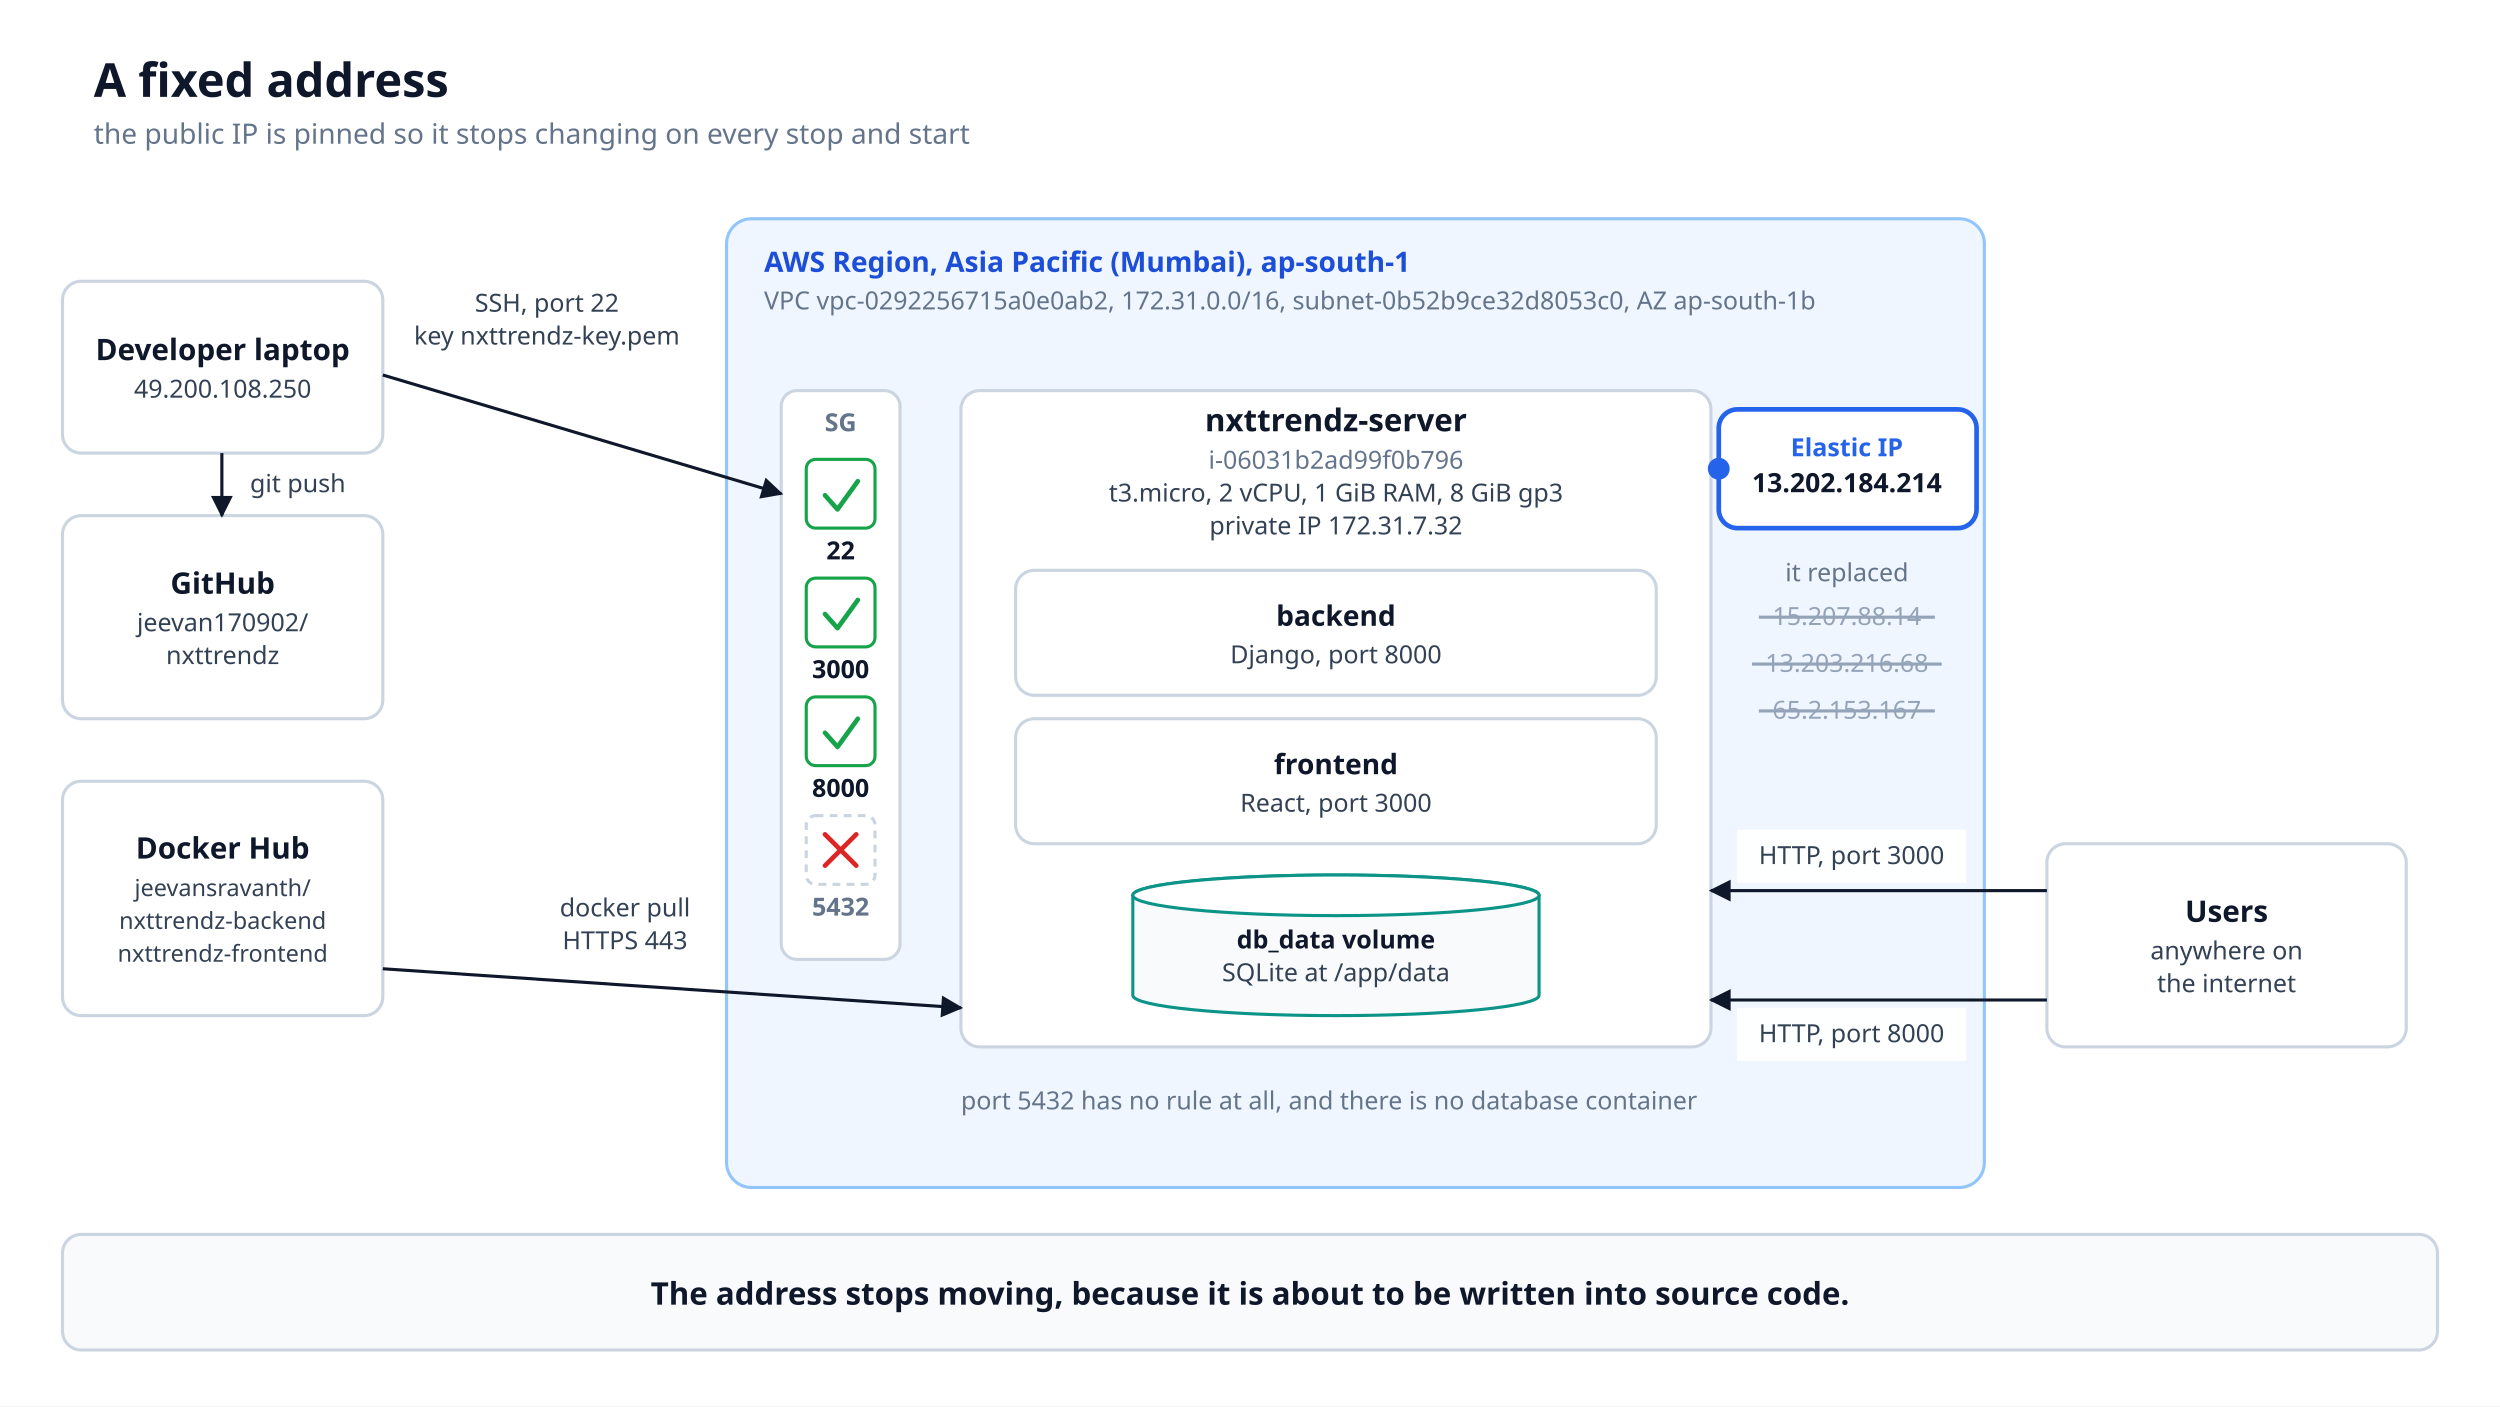
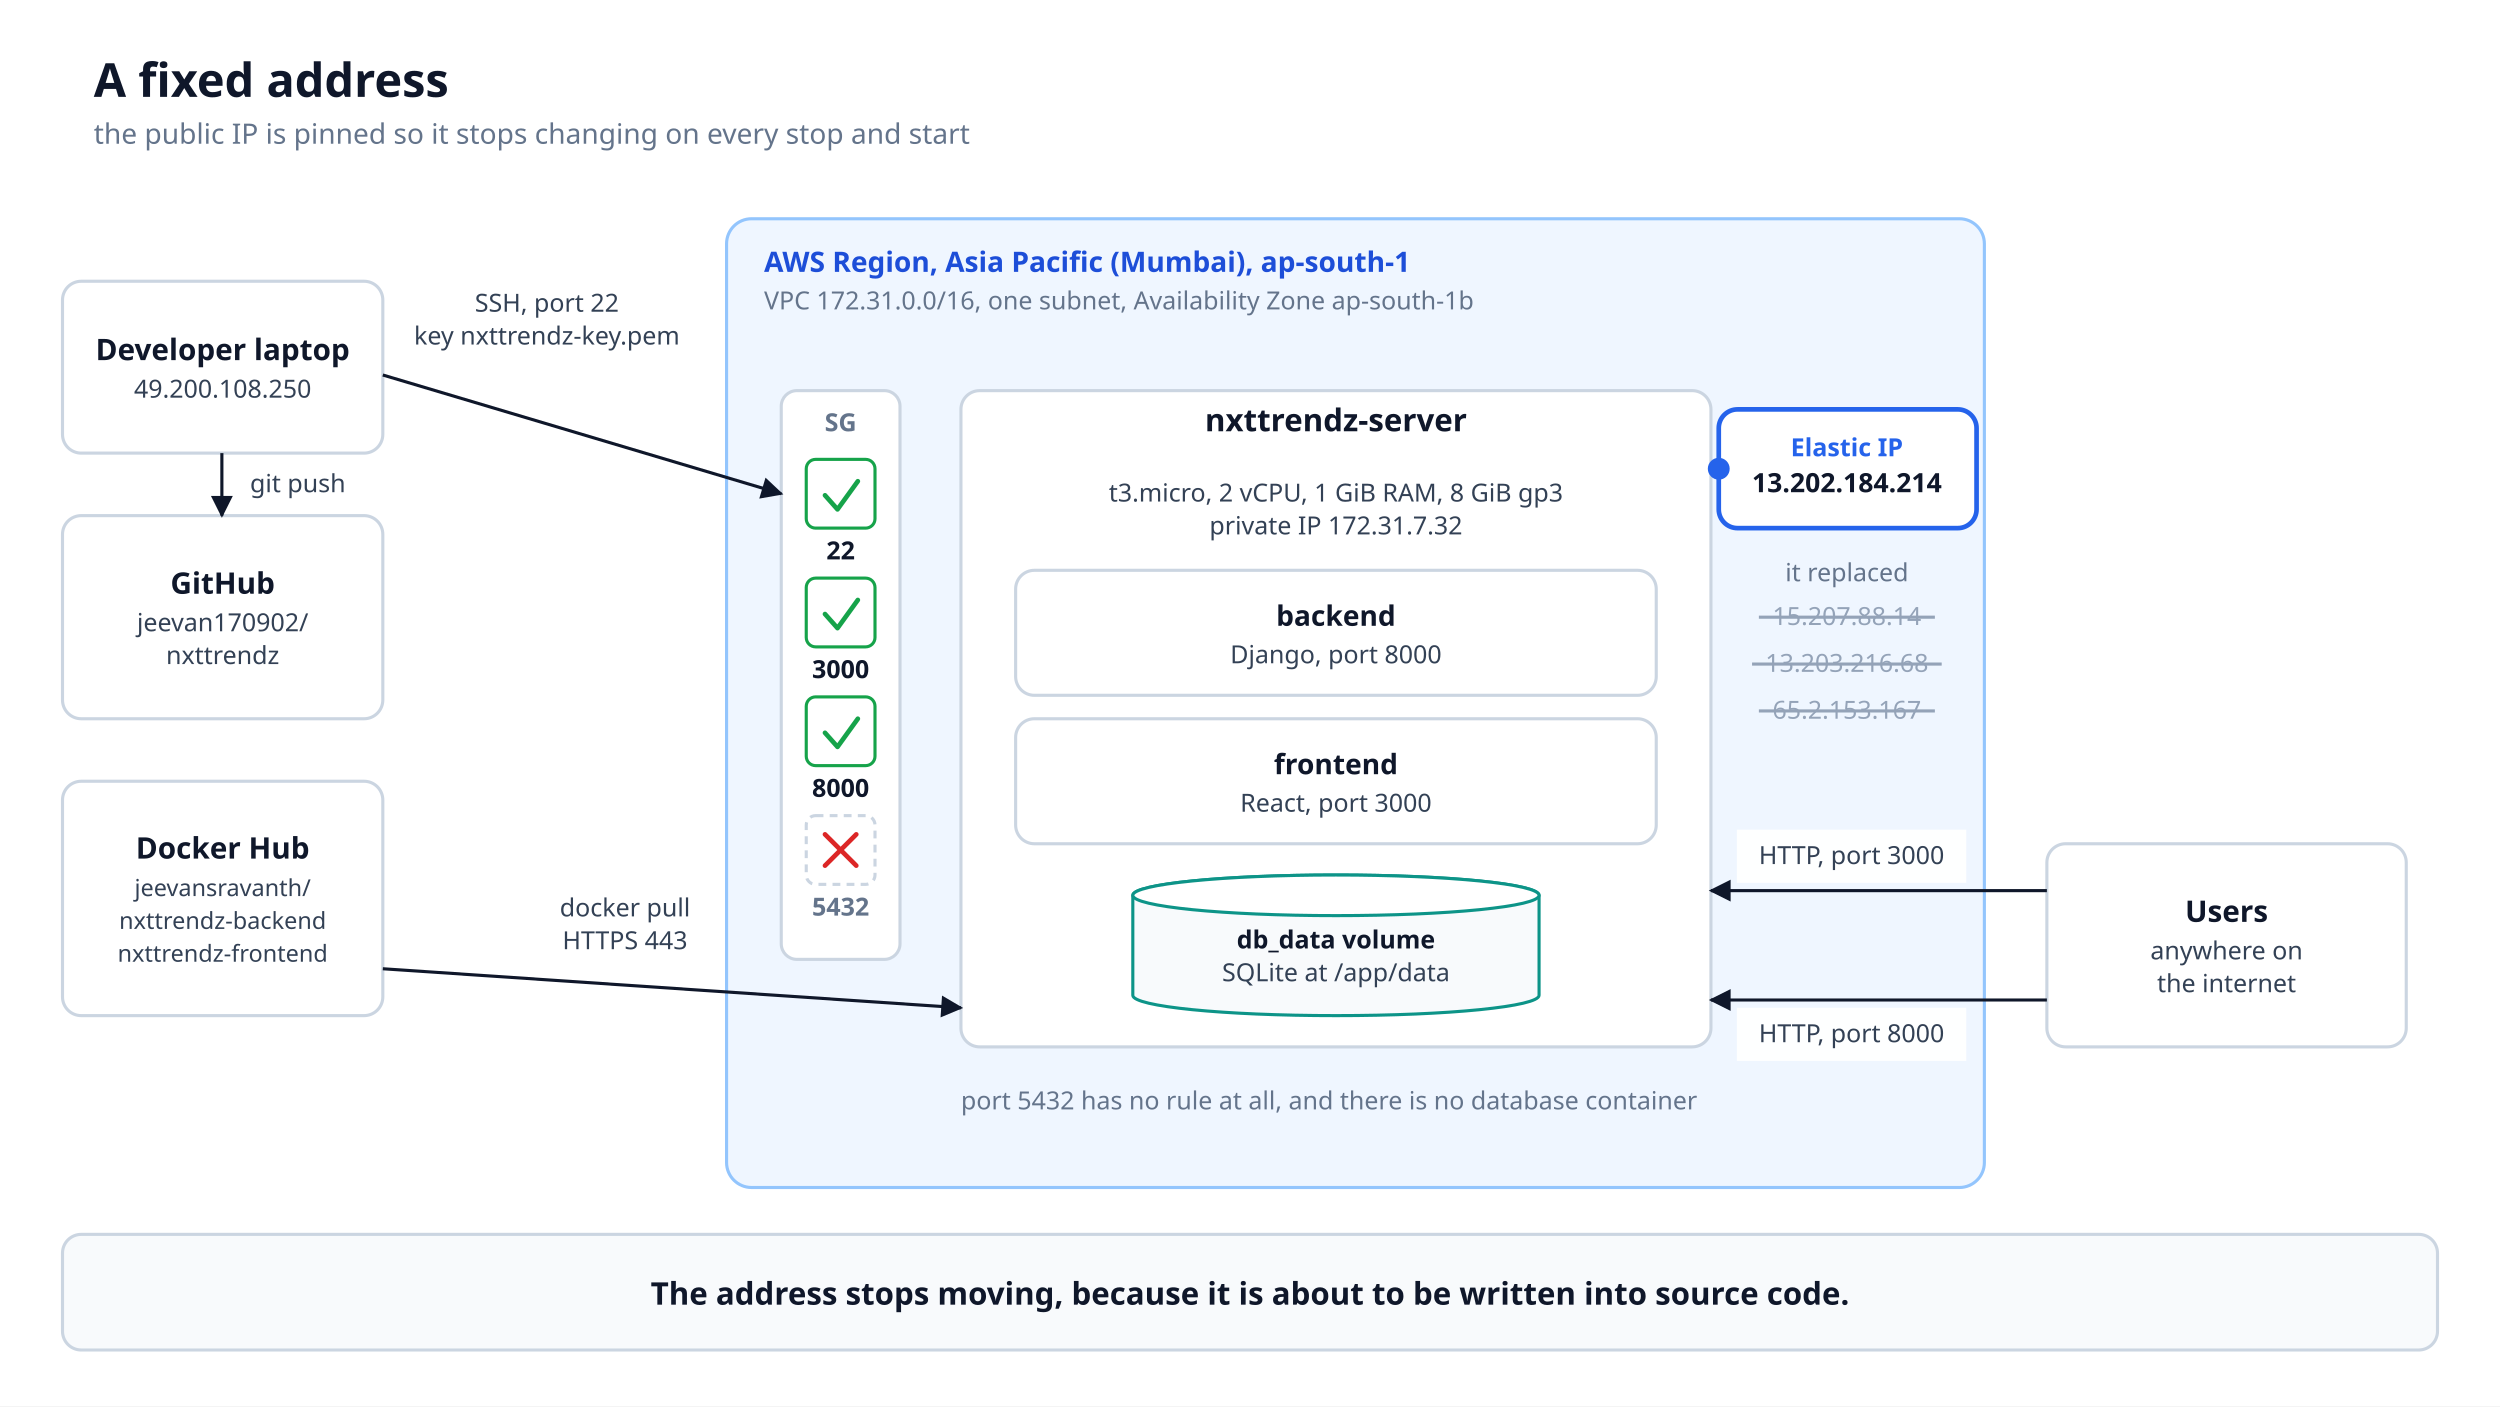
<svg xmlns="http://www.w3.org/2000/svg" viewBox="0 0 1600 900" width="1600" height="900">
  <defs>
    <marker id="a-ink" viewBox="0 0 10 10" refX="9" refY="5" markerWidth="7" markerHeight="7" orient="auto-start-reverse">
      <path d="M0,0 L10,5 L0,10 z" fill="#0F172A" />
    </marker>
    <marker id="a-blue" viewBox="0 0 10 10" refX="9" refY="5" markerWidth="7" markerHeight="7" orient="auto-start-reverse">
      <path d="M0,0 L10,5 L0,10 z" fill="#2563EB" />
    </marker>
    <marker id="a-muted" viewBox="0 0 10 10" refX="9" refY="5" markerWidth="7" markerHeight="7" orient="auto-start-reverse">
      <path d="M0,0 L10,5 L0,10 z" fill="#94A3B8" />
    </marker>
    <marker id="a-teal" viewBox="0 0 10 10" refX="9" refY="5" markerWidth="7" markerHeight="7" orient="auto-start-reverse">
      <path d="M0,0 L10,5 L0,10 z" fill="#0D9488" />
    </marker>
    <marker id="a-green" viewBox="0 0 10 10" refX="9" refY="5" markerWidth="7" markerHeight="7" orient="auto-start-reverse">
      <path d="M0,0 L10,5 L0,10 z" fill="#16A34A" />
    </marker>
    <marker id="a-red" viewBox="0 0 10 10" refX="9" refY="5" markerWidth="7" markerHeight="7" orient="auto-start-reverse">
      <path d="M0,0 L10,5 L0,10 z" fill="#DC2626" />
    </marker>
  </defs>
  <rect width="1600" height="900" fill="#FFFFFF" />
  <text x="60" y="62" font-family="&quot;Segoe UI&quot;, system-ui, sans-serif" font-size="30" fill="#0F172A" font-weight="bold" text-anchor="start">A fixed address</text>
  <text x="60" y="92" font-family="&quot;Segoe UI&quot;, system-ui, sans-serif" font-size="18" fill="#64748B" font-weight="normal" text-anchor="start">the public IP is pinned so it stops changing on every stop and start</text>
  <rect x="465" y="140" width="805" height="620" rx="16" fill="#EFF6FF" stroke="#93C5FD" stroke-width="2" />
  <text x="489" y="174" font-family="&quot;Segoe UI&quot;, system-ui, sans-serif" font-size="18" fill="#1D4ED8" font-weight="bold" text-anchor="start">AWS Region, Asia Pacific (Mumbai), ap-south-1</text>
-   <text x="489" y="198" font-family="&quot;Segoe UI&quot;, system-ui, sans-serif" font-size="16" fill="#64748B" font-weight="normal" text-anchor="start">VPC vpc-0292256715a0e0ab2, 172.31.0.0/16, subnet-0b52b9ce32d8053c0, AZ ap-south-1b</text>
+   <text x="489" y="198" font-family="&quot;Segoe UI&quot;, system-ui, sans-serif" font-size="16" fill="#64748B" font-weight="normal" text-anchor="start">VPC 172.31.0.0/16, one subnet, Availability Zone ap-south-1b</text>
  <rect x="500" y="250" width="76" height="364" rx="10" fill="#FFFFFF" stroke="#CBD5E1" stroke-width="2" />
  <text x="538" y="276" font-family="&quot;Segoe UI&quot;, system-ui, sans-serif" font-size="16" fill="#64748B" font-weight="bold" text-anchor="middle">SG</text>
  <rect x="516" y="294" width="44" height="44" rx="6" fill="#FFFFFF" stroke="#16A34A" stroke-width="2" />
  <path d="M528,317 L536,326 L549,308" fill="none" stroke="#16A34A" stroke-width="3" stroke-linecap="round" stroke-linejoin="round" />
  <text x="538" y="358" font-family="&quot;Segoe UI&quot;, system-ui, sans-serif" font-size="16" fill="#0F172A" font-weight="bold" text-anchor="middle">22</text>
  <rect x="516" y="370" width="44" height="44" rx="6" fill="#FFFFFF" stroke="#16A34A" stroke-width="2" />
  <path d="M528,393 L536,402 L549,384" fill="none" stroke="#16A34A" stroke-width="3" stroke-linecap="round" stroke-linejoin="round" />
  <text x="538" y="434" font-family="&quot;Segoe UI&quot;, system-ui, sans-serif" font-size="16" fill="#0F172A" font-weight="bold" text-anchor="middle">3000</text>
  <rect x="516" y="446" width="44" height="44" rx="6" fill="#FFFFFF" stroke="#16A34A" stroke-width="2" />
  <path d="M528,469 L536,478 L549,460" fill="none" stroke="#16A34A" stroke-width="3" stroke-linecap="round" stroke-linejoin="round" />
  <text x="538" y="510" font-family="&quot;Segoe UI&quot;, system-ui, sans-serif" font-size="16" fill="#0F172A" font-weight="bold" text-anchor="middle">8000</text>
  <rect x="516" y="522" width="44" height="44" rx="6" fill="#FFFFFF" stroke="#CBD5E1" stroke-width="2" stroke-dasharray="5 4" />
  <path d="M528,534 L548,554 M548,534 L528,554" stroke="#DC2626" stroke-width="3" stroke-linecap="round" />
  <text x="538" y="586" font-family="&quot;Segoe UI&quot;, system-ui, sans-serif" font-size="16" fill="#64748B" font-weight="bold" text-anchor="middle">5432</text>
  <rect x="615" y="250" width="480" height="420" rx="12" fill="#FFFFFF" stroke="#CBD5E1" stroke-width="2" />
  <text x="855" y="276" font-family="&quot;Segoe UI&quot;, system-ui, sans-serif" font-size="20" fill="#0F172A" font-weight="bold" text-anchor="middle">nxttrendz-server</text>
-   <text x="855" y="300" font-family="&quot;Segoe UI&quot;, system-ui, sans-serif" font-size="16" fill="#64748B" font-weight="normal" text-anchor="middle">i-06031b2ad99f0b796</text>
  <text x="855" y="321" font-family="&quot;Segoe UI&quot;, system-ui, sans-serif" font-size="16" fill="#334155" font-weight="normal" text-anchor="middle">t3.micro, 2 vCPU, 1 GiB RAM, 8 GiB gp3</text>
  <text x="855" y="342" font-family="&quot;Segoe UI&quot;, system-ui, sans-serif" font-size="16" fill="#334155" font-weight="normal" text-anchor="middle">private IP 172.31.7.32</text>
  <rect x="650" y="365" width="410" height="80" rx="12" fill="#FFFFFF" stroke="#CBD5E1" stroke-width="2" />
  <text x="855" y="400.5" font-family="&quot;Segoe UI&quot;, system-ui, sans-serif" font-size="18" fill="#0F172A" font-weight="bold" text-anchor="middle">backend</text>
  <text x="855" y="424.5" font-family="&quot;Segoe UI&quot;, system-ui, sans-serif" font-size="16" fill="#334155" font-weight="normal" text-anchor="middle">Django, port 8000</text>
  <rect x="650" y="460" width="410" height="80" rx="12" fill="#FFFFFF" stroke="#CBD5E1" stroke-width="2" />
  <text x="855" y="495.5" font-family="&quot;Segoe UI&quot;, system-ui, sans-serif" font-size="18" fill="#0F172A" font-weight="bold" text-anchor="middle">frontend</text>
  <text x="855" y="519.5" font-family="&quot;Segoe UI&quot;, system-ui, sans-serif" font-size="16" fill="#334155" font-weight="normal" text-anchor="middle">React, port 3000</text>
  <path d="M725,573 a130,13 0 0 1 260,0 v64 a130,13 0 0 1 -260,0 z" fill="#F8FAFC" stroke="#0D9488" stroke-width="2" />
  <ellipse cx="855" cy="573" rx="130" ry="13" fill="#FFFFFF" stroke="#0D9488" stroke-width="2" />
  <text x="855" y="607" font-family="&quot;Segoe UI&quot;, system-ui, sans-serif" font-size="16" fill="#0F172A" font-weight="bold" text-anchor="middle">db_data volume</text>
  <text x="855" y="628" font-family="&quot;Segoe UI&quot;, system-ui, sans-serif" font-size="16" fill="#334155" font-weight="normal" text-anchor="middle">SQLite at /app/data</text>
  <rect x="40" y="180" width="205" height="110" rx="12" fill="#FFFFFF" stroke="#CBD5E1" stroke-width="2" />
  <text x="142.5" y="230.5" font-family="&quot;Segoe UI&quot;, system-ui, sans-serif" font-size="19" fill="#0F172A" font-weight="bold" text-anchor="middle">Developer laptop</text>
  <text x="142.5" y="254.5" font-family="&quot;Segoe UI&quot;, system-ui, sans-serif" font-size="16" fill="#334155" font-weight="normal" text-anchor="middle">49.200.108.250</text>
  <rect x="40" y="330" width="205" height="130" rx="12" fill="#FFFFFF" stroke="#CBD5E1" stroke-width="2" />
  <text x="142.5" y="380" font-family="&quot;Segoe UI&quot;, system-ui, sans-serif" font-size="19" fill="#0F172A" font-weight="bold" text-anchor="middle">GitHub</text>
  <text x="142.5" y="404" font-family="&quot;Segoe UI&quot;, system-ui, sans-serif" font-size="16" fill="#334155" font-weight="normal" text-anchor="middle">jeevan170902/</text>
  <text x="142.5" y="425" font-family="&quot;Segoe UI&quot;, system-ui, sans-serif" font-size="16" fill="#334155" font-weight="normal" text-anchor="middle">nxttrendz</text>
  <rect x="40" y="500" width="205" height="150" rx="12" fill="#FFFFFF" stroke="#CBD5E1" stroke-width="2" />
  <text x="142.5" y="549.5" font-family="&quot;Segoe UI&quot;, system-ui, sans-serif" font-size="19" fill="#0F172A" font-weight="bold" text-anchor="middle">Docker Hub</text>
  <text x="142.5" y="573.5" font-family="&quot;Segoe UI&quot;, system-ui, sans-serif" font-size="15" fill="#334155" font-weight="normal" text-anchor="middle">jeevansravanth/</text>
  <text x="142.5" y="594.5" font-family="&quot;Segoe UI&quot;, system-ui, sans-serif" font-size="15" fill="#334155" font-weight="normal" text-anchor="middle">nxttrendz-backend</text>
  <text x="142.5" y="615.5" font-family="&quot;Segoe UI&quot;, system-ui, sans-serif" font-size="15" fill="#334155" font-weight="normal" text-anchor="middle">nxttrendz-frontend</text>
  <polyline points="142,290 142,330" fill="none" stroke="#0F172A" stroke-width="2" stroke-linejoin="round" marker-end="url(#a-ink)" />
  <text x="160" y="315" font-family="&quot;Segoe UI&quot;, system-ui, sans-serif" font-size="16" fill="#334155" font-weight="normal" text-anchor="start">git push</text>
  <polyline points="245,240 500,316" fill="none" stroke="#0F172A" stroke-width="2" stroke-linejoin="round" marker-end="url(#a-ink)" />
  <rect x="250.44" y="177.5" width="199.12" height="55" fill="#FFFFFF" opacity="0.96" />
  <text x="350" y="199.5" font-family="&quot;Segoe UI&quot;, system-ui, sans-serif" font-size="16" fill="#334155" font-weight="normal" text-anchor="middle">SSH, port 22</text>
  <text x="350" y="220.5" font-family="&quot;Segoe UI&quot;, system-ui, sans-serif" font-size="16" fill="#334155" font-weight="normal" text-anchor="middle">key nxttrendz-key.pem</text>
  <polyline points="245,620 615,645" fill="none" stroke="#0F172A" stroke-width="2" stroke-linejoin="round" marker-end="url(#a-ink)" />
  <rect x="344.04" y="564.5" width="111.92" height="55" fill="#FFFFFF" opacity="0.96" />
  <text x="400" y="586.5" font-family="&quot;Segoe UI&quot;, system-ui, sans-serif" font-size="16" fill="#334155" font-weight="normal" text-anchor="middle">docker pull</text>
  <text x="400" y="607.5" font-family="&quot;Segoe UI&quot;, system-ui, sans-serif" font-size="16" fill="#334155" font-weight="normal" text-anchor="middle">HTTPS 443</text>
  <rect x="1310" y="540" width="230" height="130" rx="12" fill="#FFFFFF" stroke="#CBD5E1" stroke-width="2" />
  <text x="1425" y="590" font-family="&quot;Segoe UI&quot;, system-ui, sans-serif" font-size="19" fill="#0F172A" font-weight="bold" text-anchor="middle">Users</text>
  <text x="1425" y="614" font-family="&quot;Segoe UI&quot;, system-ui, sans-serif" font-size="16" fill="#334155" font-weight="normal" text-anchor="middle">anywhere on</text>
  <text x="1425" y="635" font-family="&quot;Segoe UI&quot;, system-ui, sans-serif" font-size="16" fill="#334155" font-weight="normal" text-anchor="middle">the internet</text>
  <polyline points="1310,570 1095,570" fill="none" stroke="#0F172A" stroke-width="2" stroke-linejoin="round" marker-end="url(#a-ink)" />
  <rect x="1111.6" y="531" width="146.8" height="34" fill="#FFFFFF" opacity="0.96" />
  <text x="1185" y="553" font-family="&quot;Segoe UI&quot;, system-ui, sans-serif" font-size="16" fill="#334155" font-weight="normal" text-anchor="middle">HTTP, port 3000</text>
  <polyline points="1310,640 1095,640" fill="none" stroke="#0F172A" stroke-width="2" stroke-linejoin="round" marker-end="url(#a-ink)" />
  <rect x="1111.6" y="645" width="146.8" height="34" fill="#FFFFFF" opacity="0.96" />
  <text x="1185" y="667" font-family="&quot;Segoe UI&quot;, system-ui, sans-serif" font-size="16" fill="#334155" font-weight="normal" text-anchor="middle">HTTP, port 8000</text>
  <text x="615" y="710" font-family="&quot;Segoe UI&quot;, system-ui, sans-serif" font-size="16" fill="#64748B" font-weight="normal" text-anchor="start">port 5432 has no rule at all, and there is no database container</text>
  <rect x="1100" y="262" width="165" height="76" rx="12" fill="#FFFFFF" stroke="#2563EB" stroke-width="3" />
  <text x="1182" y="292" font-family="&quot;Segoe UI&quot;, system-ui, sans-serif" font-size="16" fill="#2563EB" font-weight="bold" text-anchor="middle">Elastic IP</text>
  <text x="1182" y="315" font-family="&quot;Segoe UI&quot;, system-ui, sans-serif" font-size="17" fill="#0F172A" font-weight="bold" text-anchor="middle">13.202.184.214</text>
  <circle cx="1100" cy="300" r="7" fill="#2563EB" />
  <line x1="1095" y1="300" x2="1100" y2="300" stroke="#2563EB" stroke-width="3" />
  <text x="1182" y="372" font-family="&quot;Segoe UI&quot;, system-ui, sans-serif" font-size="16" fill="#64748B" font-weight="normal" text-anchor="middle">it replaced</text>
  <text x="1182" y="400" font-family="&quot;Segoe UI&quot;, system-ui, sans-serif" font-size="16" fill="#94A3B8" font-weight="normal" text-anchor="middle">15.207.88.14</text>
  <line x1="1125.68" y1="395" x2="1238.32" y2="395" stroke="#94A3B8" stroke-width="2" />
  <text x="1182" y="430" font-family="&quot;Segoe UI&quot;, system-ui, sans-serif" font-size="16" fill="#94A3B8" font-weight="normal" text-anchor="middle">13.203.216.68</text>
  <line x1="1121.32" y1="425" x2="1242.68" y2="425" stroke="#94A3B8" stroke-width="2" />
  <text x="1182" y="460" font-family="&quot;Segoe UI&quot;, system-ui, sans-serif" font-size="16" fill="#94A3B8" font-weight="normal" text-anchor="middle">65.2.153.167</text>
  <line x1="1125.68" y1="455" x2="1238.32" y2="455" stroke="#94A3B8" stroke-width="2" />
  <rect x="40" y="790" width="1520" height="74" rx="12" fill="#F8FAFC" stroke="#CBD5E1" stroke-width="2" />
  <text x="800" y="835" font-family="&quot;Segoe UI&quot;, system-ui, sans-serif" font-size="20" fill="#0F172A" font-weight="bold" text-anchor="middle">The address stops moving, because it is about to be written into source code.</text>
</svg>
